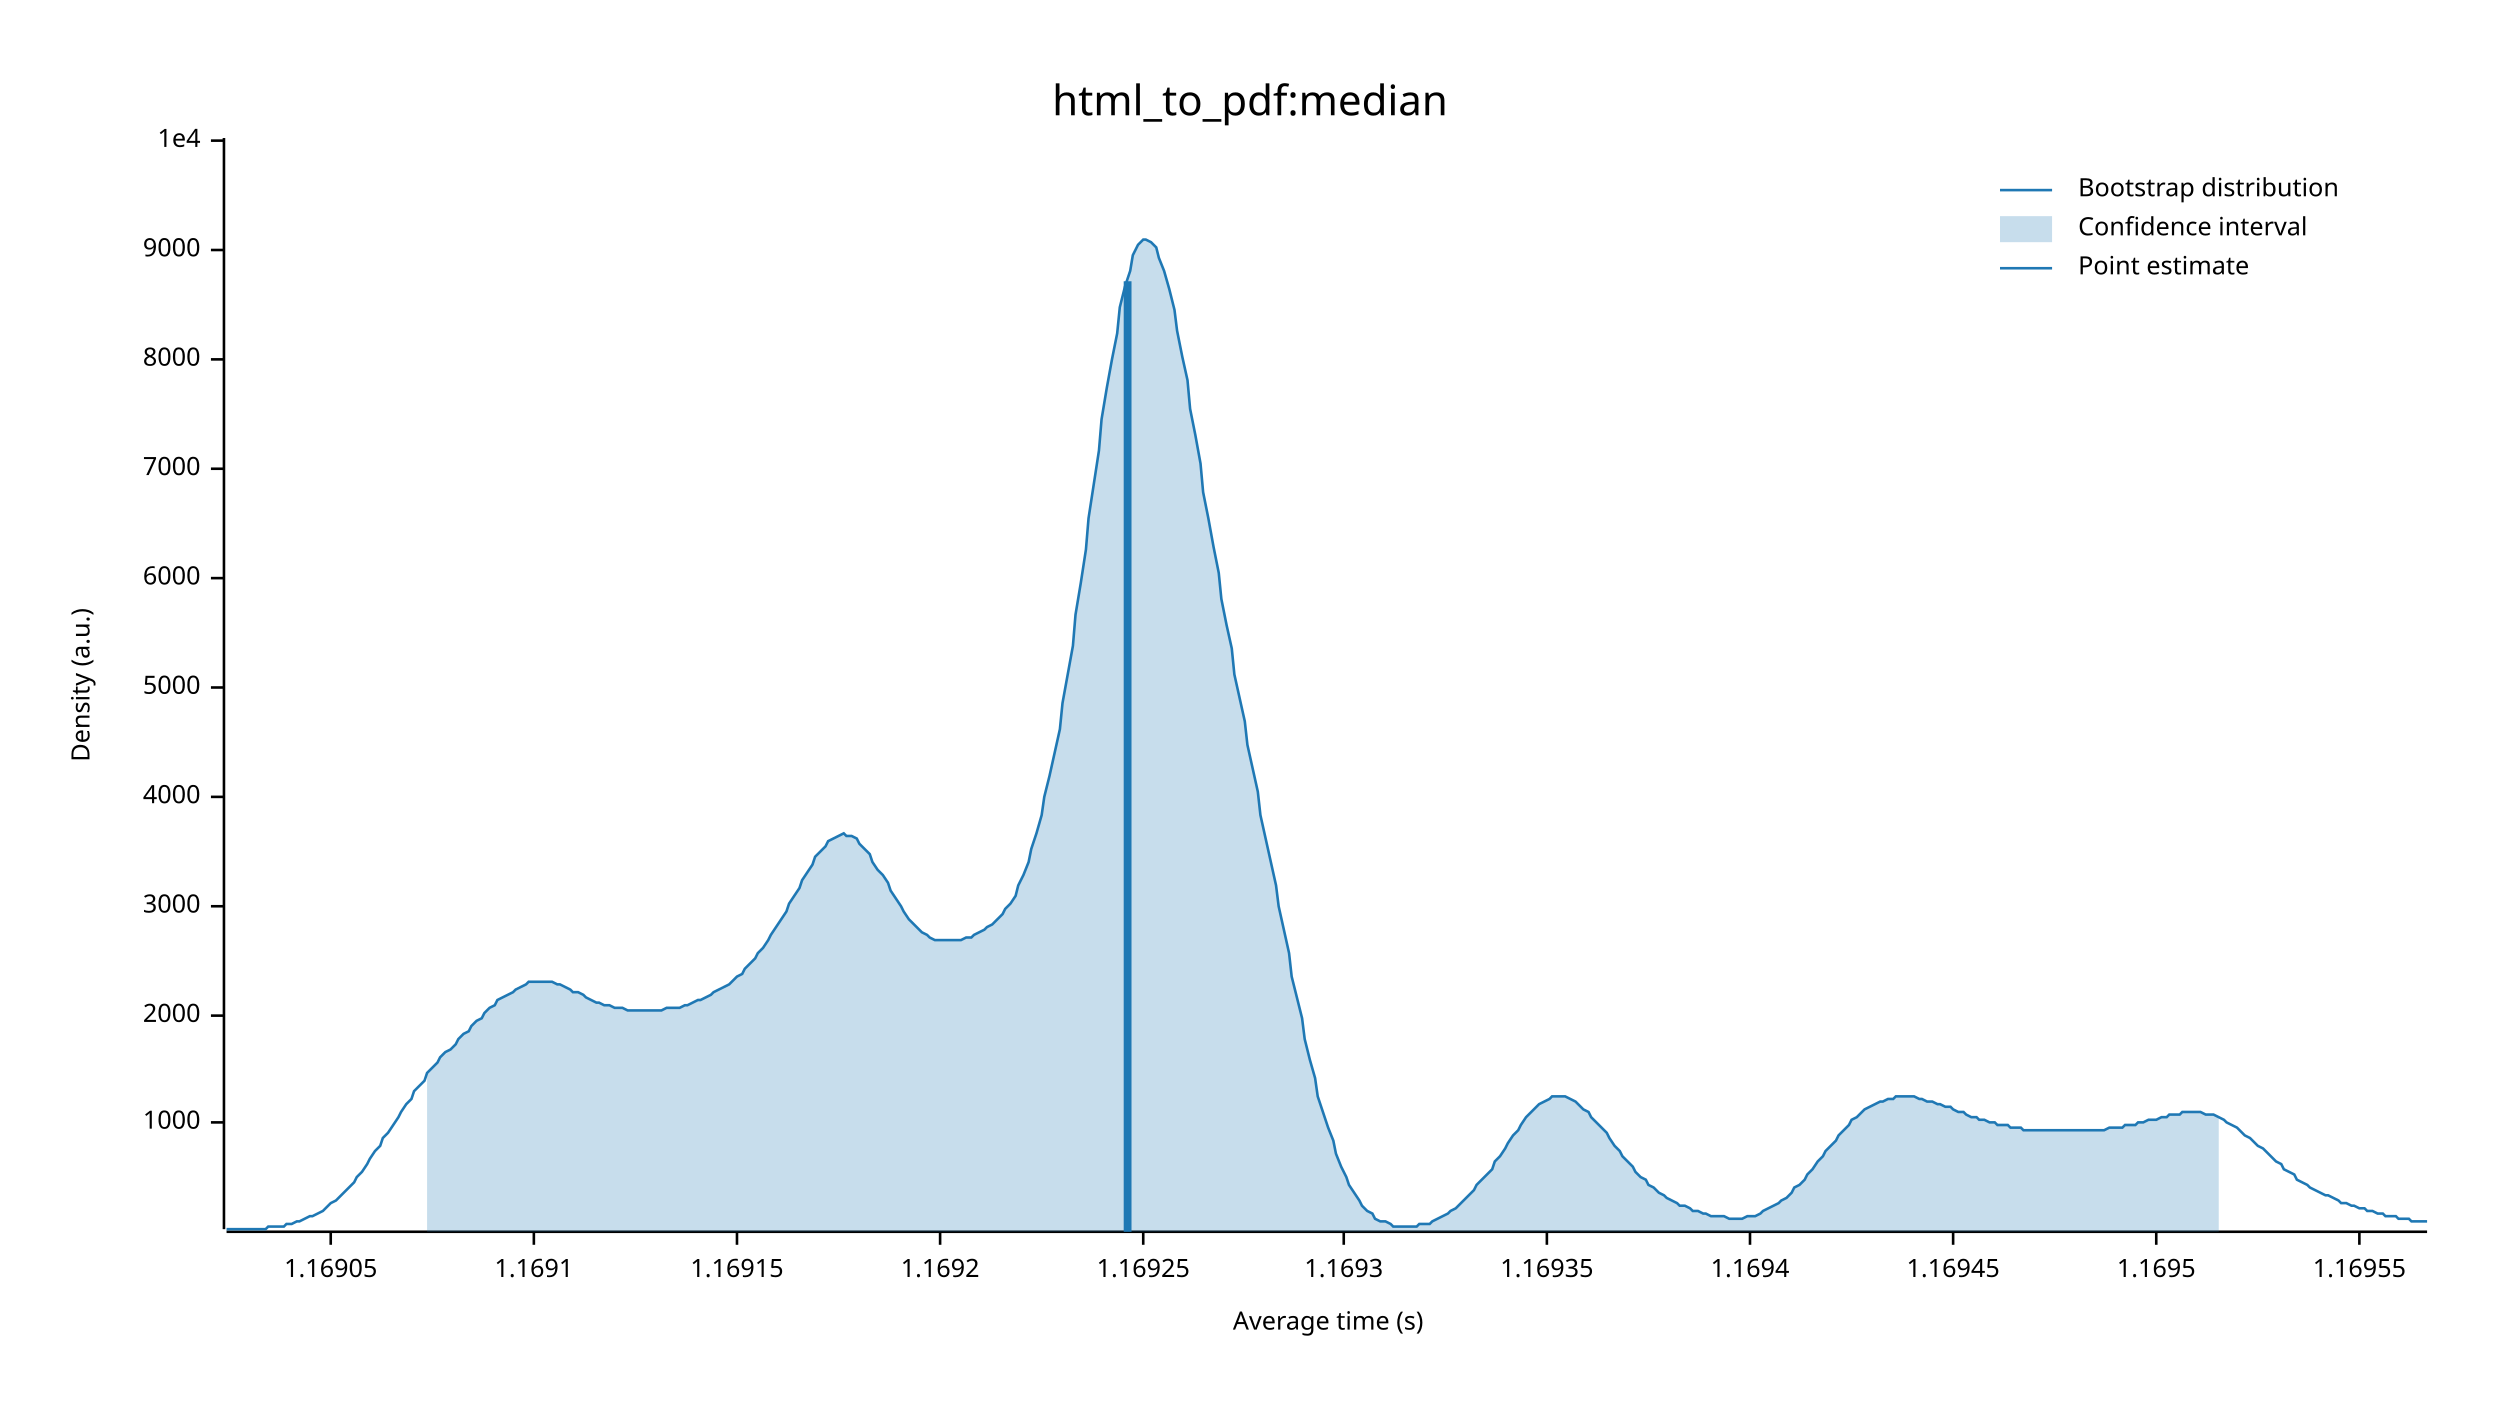
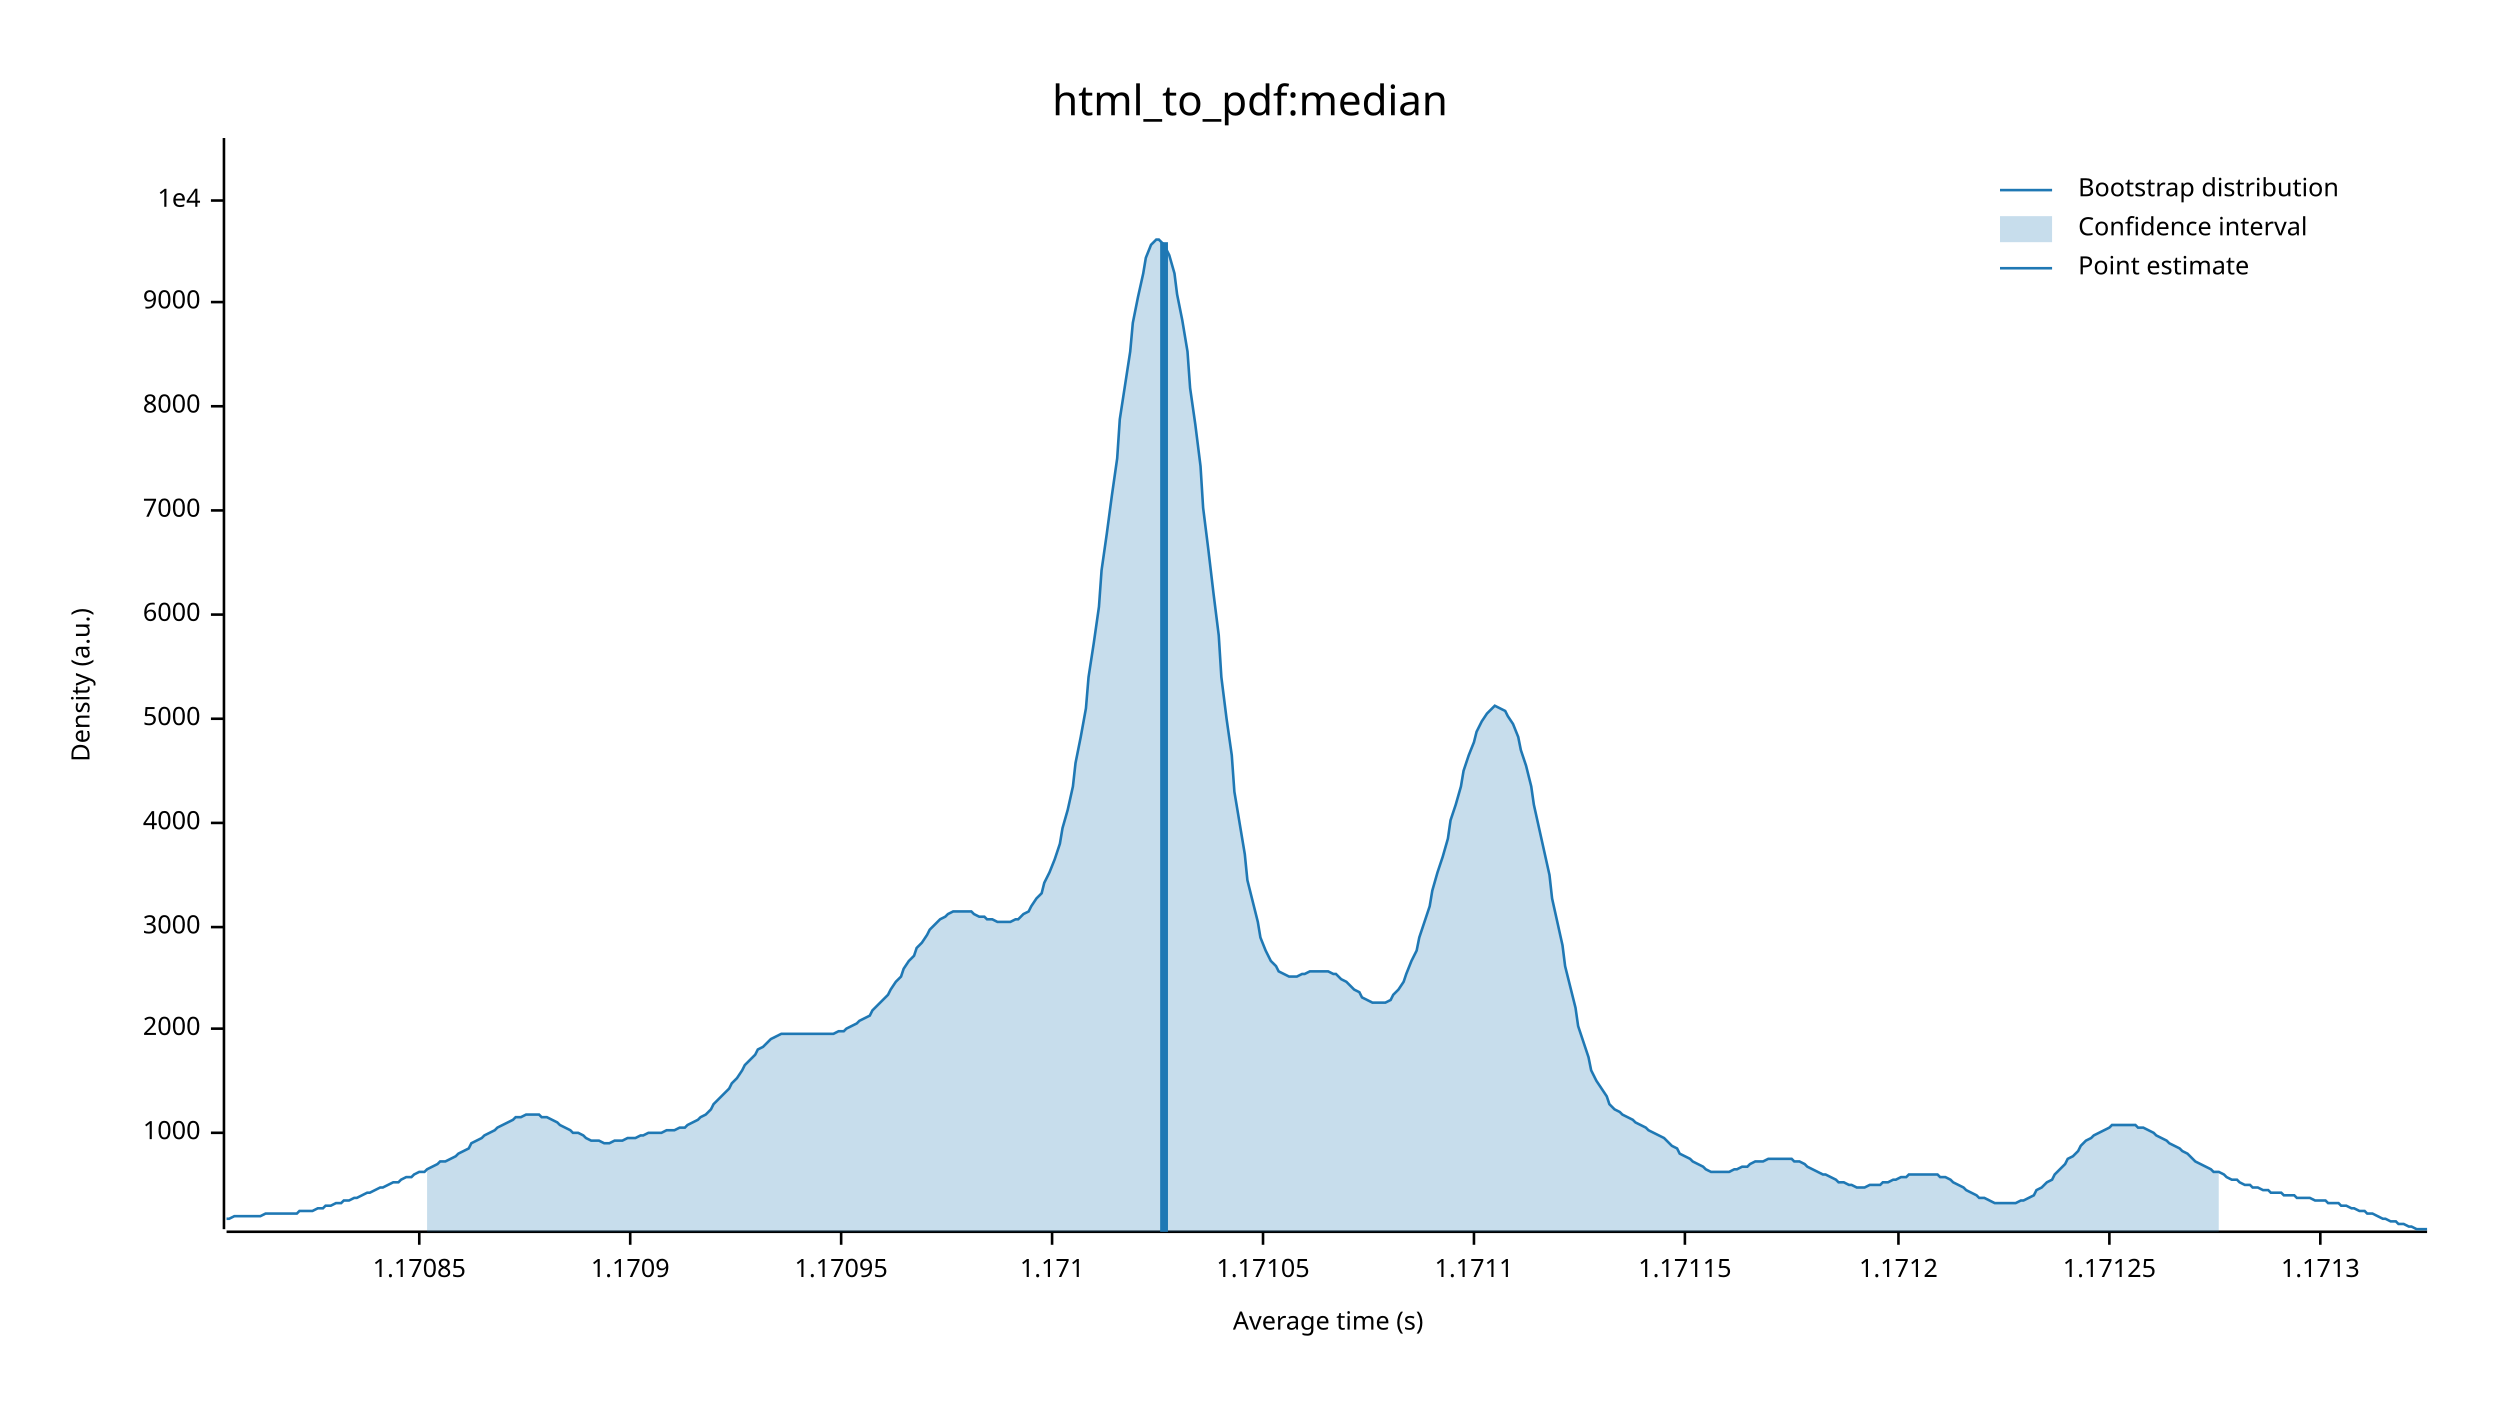
<svg xmlns="http://www.w3.org/2000/svg" width="960" height="540" viewBox="0 0 960 540">
  <text x="480" y="32" dy="0.76em" text-anchor="middle" font-family="sans-serif" font-size="16.129" opacity="1" fill="#000000">
html_to_pdf:median
</text>
  <text x="27" y="263" dy="0.76em" text-anchor="middle" font-family="sans-serif" font-size="9.677" opacity="1" fill="#000000" transform="rotate(270, 27, 263)">
Density (a.u.)
</text>
  <text x="510" y="513" dy="-0.5ex" text-anchor="middle" font-family="sans-serif" font-size="9.677" opacity="1" fill="#000000">
Average time (s)
</text>
  <polyline fill="none" opacity="1" stroke="#000000" stroke-width="1" points="86,53 86,472 " />
-   <text x="77" y="431" dy="0.5ex" text-anchor="end" font-family="sans-serif" font-size="9.677" opacity="1" fill="#000000">
+   <text x="77" y="435" dy="0.5ex" text-anchor="end" font-family="sans-serif" font-size="9.677" opacity="1" fill="#000000">
1000
</text>
-   <polyline fill="none" opacity="1" stroke="#000000" stroke-width="1" points="81,431 86,431 " />
-   <text x="77" y="390" dy="0.5ex" text-anchor="end" font-family="sans-serif" font-size="9.677" opacity="1" fill="#000000">
+   <polyline fill="none" opacity="1" stroke="#000000" stroke-width="1" points="81,435 86,435 " />
+   <text x="77" y="395" dy="0.5ex" text-anchor="end" font-family="sans-serif" font-size="9.677" opacity="1" fill="#000000">
2000
</text>
-   <polyline fill="none" opacity="1" stroke="#000000" stroke-width="1" points="81,390 86,390 " />
-   <text x="77" y="348" dy="0.5ex" text-anchor="end" font-family="sans-serif" font-size="9.677" opacity="1" fill="#000000">
+   <polyline fill="none" opacity="1" stroke="#000000" stroke-width="1" points="81,395 86,395 " />
+   <text x="77" y="356" dy="0.5ex" text-anchor="end" font-family="sans-serif" font-size="9.677" opacity="1" fill="#000000">
3000
</text>
-   <polyline fill="none" opacity="1" stroke="#000000" stroke-width="1" points="81,348 86,348 " />
-   <text x="77" y="306" dy="0.5ex" text-anchor="end" font-family="sans-serif" font-size="9.677" opacity="1" fill="#000000">
+   <polyline fill="none" opacity="1" stroke="#000000" stroke-width="1" points="81,356 86,356 " />
+   <text x="77" y="316" dy="0.5ex" text-anchor="end" font-family="sans-serif" font-size="9.677" opacity="1" fill="#000000">
4000
</text>
-   <polyline fill="none" opacity="1" stroke="#000000" stroke-width="1" points="81,306 86,306 " />
-   <text x="77" y="264" dy="0.5ex" text-anchor="end" font-family="sans-serif" font-size="9.677" opacity="1" fill="#000000">
+   <polyline fill="none" opacity="1" stroke="#000000" stroke-width="1" points="81,316 86,316 " />
+   <text x="77" y="276" dy="0.5ex" text-anchor="end" font-family="sans-serif" font-size="9.677" opacity="1" fill="#000000">
5000
</text>
-   <polyline fill="none" opacity="1" stroke="#000000" stroke-width="1" points="81,264 86,264 " />
-   <text x="77" y="222" dy="0.5ex" text-anchor="end" font-family="sans-serif" font-size="9.677" opacity="1" fill="#000000">
+   <polyline fill="none" opacity="1" stroke="#000000" stroke-width="1" points="81,276 86,276 " />
+   <text x="77" y="236" dy="0.5ex" text-anchor="end" font-family="sans-serif" font-size="9.677" opacity="1" fill="#000000">
6000
</text>
-   <polyline fill="none" opacity="1" stroke="#000000" stroke-width="1" points="81,222 86,222 " />
-   <text x="77" y="180" dy="0.5ex" text-anchor="end" font-family="sans-serif" font-size="9.677" opacity="1" fill="#000000">
+   <polyline fill="none" opacity="1" stroke="#000000" stroke-width="1" points="81,236 86,236 " />
+   <text x="77" y="196" dy="0.5ex" text-anchor="end" font-family="sans-serif" font-size="9.677" opacity="1" fill="#000000">
7000
</text>
-   <polyline fill="none" opacity="1" stroke="#000000" stroke-width="1" points="81,180 86,180 " />
-   <text x="77" y="138" dy="0.5ex" text-anchor="end" font-family="sans-serif" font-size="9.677" opacity="1" fill="#000000">
+   <polyline fill="none" opacity="1" stroke="#000000" stroke-width="1" points="81,196 86,196 " />
+   <text x="77" y="156" dy="0.5ex" text-anchor="end" font-family="sans-serif" font-size="9.677" opacity="1" fill="#000000">
8000
</text>
-   <polyline fill="none" opacity="1" stroke="#000000" stroke-width="1" points="81,138 86,138 " />
-   <text x="77" y="96" dy="0.5ex" text-anchor="end" font-family="sans-serif" font-size="9.677" opacity="1" fill="#000000">
+   <polyline fill="none" opacity="1" stroke="#000000" stroke-width="1" points="81,156 86,156 " />
+   <text x="77" y="116" dy="0.5ex" text-anchor="end" font-family="sans-serif" font-size="9.677" opacity="1" fill="#000000">
9000
</text>
-   <polyline fill="none" opacity="1" stroke="#000000" stroke-width="1" points="81,96 86,96 " />
-   <text x="77" y="54" dy="0.5ex" text-anchor="end" font-family="sans-serif" font-size="9.677" opacity="1" fill="#000000">
+   <polyline fill="none" opacity="1" stroke="#000000" stroke-width="1" points="81,116 86,116 " />
+   <text x="77" y="77" dy="0.5ex" text-anchor="end" font-family="sans-serif" font-size="9.677" opacity="1" fill="#000000">
1e4
</text>
-   <polyline fill="none" opacity="1" stroke="#000000" stroke-width="1" points="81,54 86,54 " />
+   <polyline fill="none" opacity="1" stroke="#000000" stroke-width="1" points="81,77 86,77 " />
  <polyline fill="none" opacity="1" stroke="#000000" stroke-width="1" points="87,473 932,473 " />
-   <text x="127" y="483" dy="0.76em" text-anchor="middle" font-family="sans-serif" font-size="9.677" opacity="1" fill="#000000">
- 1.16905
+   <text x="161" y="483" dy="0.76em" text-anchor="middle" font-family="sans-serif" font-size="9.677" opacity="1" fill="#000000">
+ 1.17085
</text>
-   <polyline fill="none" opacity="1" stroke="#000000" stroke-width="1" points="127,473 127,478 " />
-   <text x="205" y="483" dy="0.76em" text-anchor="middle" font-family="sans-serif" font-size="9.677" opacity="1" fill="#000000">
- 1.1691
+   <polyline fill="none" opacity="1" stroke="#000000" stroke-width="1" points="161,473 161,478 " />
+   <text x="242" y="483" dy="0.76em" text-anchor="middle" font-family="sans-serif" font-size="9.677" opacity="1" fill="#000000">
+ 1.1709
</text>
-   <polyline fill="none" opacity="1" stroke="#000000" stroke-width="1" points="205,473 205,478 " />
-   <text x="283" y="483" dy="0.76em" text-anchor="middle" font-family="sans-serif" font-size="9.677" opacity="1" fill="#000000">
- 1.16915
+   <polyline fill="none" opacity="1" stroke="#000000" stroke-width="1" points="242,473 242,478 " />
+   <text x="323" y="483" dy="0.76em" text-anchor="middle" font-family="sans-serif" font-size="9.677" opacity="1" fill="#000000">
+ 1.17095
</text>
-   <polyline fill="none" opacity="1" stroke="#000000" stroke-width="1" points="283,473 283,478 " />
-   <text x="361" y="483" dy="0.76em" text-anchor="middle" font-family="sans-serif" font-size="9.677" opacity="1" fill="#000000">
- 1.1692
+   <polyline fill="none" opacity="1" stroke="#000000" stroke-width="1" points="323,473 323,478 " />
+   <text x="404" y="483" dy="0.76em" text-anchor="middle" font-family="sans-serif" font-size="9.677" opacity="1" fill="#000000">
+ 1.171
</text>
-   <polyline fill="none" opacity="1" stroke="#000000" stroke-width="1" points="361,473 361,478 " />
-   <text x="439" y="483" dy="0.76em" text-anchor="middle" font-family="sans-serif" font-size="9.677" opacity="1" fill="#000000">
- 1.16925
+   <polyline fill="none" opacity="1" stroke="#000000" stroke-width="1" points="404,473 404,478 " />
+   <text x="485" y="483" dy="0.76em" text-anchor="middle" font-family="sans-serif" font-size="9.677" opacity="1" fill="#000000">
+ 1.17105
</text>
-   <polyline fill="none" opacity="1" stroke="#000000" stroke-width="1" points="439,473 439,478 " />
-   <text x="516" y="483" dy="0.76em" text-anchor="middle" font-family="sans-serif" font-size="9.677" opacity="1" fill="#000000">
- 1.1693
+   <polyline fill="none" opacity="1" stroke="#000000" stroke-width="1" points="485,473 485,478 " />
+   <text x="566" y="483" dy="0.76em" text-anchor="middle" font-family="sans-serif" font-size="9.677" opacity="1" fill="#000000">
+ 1.1711
</text>
-   <polyline fill="none" opacity="1" stroke="#000000" stroke-width="1" points="516,473 516,478 " />
-   <text x="594" y="483" dy="0.76em" text-anchor="middle" font-family="sans-serif" font-size="9.677" opacity="1" fill="#000000">
- 1.16935
+   <polyline fill="none" opacity="1" stroke="#000000" stroke-width="1" points="566,473 566,478 " />
+   <text x="647" y="483" dy="0.76em" text-anchor="middle" font-family="sans-serif" font-size="9.677" opacity="1" fill="#000000">
+ 1.17115
</text>
-   <polyline fill="none" opacity="1" stroke="#000000" stroke-width="1" points="594,473 594,478 " />
-   <text x="672" y="483" dy="0.76em" text-anchor="middle" font-family="sans-serif" font-size="9.677" opacity="1" fill="#000000">
- 1.1694
+   <polyline fill="none" opacity="1" stroke="#000000" stroke-width="1" points="647,473 647,478 " />
+   <text x="729" y="483" dy="0.76em" text-anchor="middle" font-family="sans-serif" font-size="9.677" opacity="1" fill="#000000">
+ 1.1712
</text>
-   <polyline fill="none" opacity="1" stroke="#000000" stroke-width="1" points="672,473 672,478 " />
-   <text x="750" y="483" dy="0.76em" text-anchor="middle" font-family="sans-serif" font-size="9.677" opacity="1" fill="#000000">
- 1.16945
+   <polyline fill="none" opacity="1" stroke="#000000" stroke-width="1" points="729,473 729,478 " />
+   <text x="810" y="483" dy="0.76em" text-anchor="middle" font-family="sans-serif" font-size="9.677" opacity="1" fill="#000000">
+ 1.17125
</text>
-   <polyline fill="none" opacity="1" stroke="#000000" stroke-width="1" points="750,473 750,478 " />
-   <text x="828" y="483" dy="0.76em" text-anchor="middle" font-family="sans-serif" font-size="9.677" opacity="1" fill="#000000">
- 1.1695
+   <polyline fill="none" opacity="1" stroke="#000000" stroke-width="1" points="810,473 810,478 " />
+   <text x="891" y="483" dy="0.76em" text-anchor="middle" font-family="sans-serif" font-size="9.677" opacity="1" fill="#000000">
+ 1.1713
</text>
-   <polyline fill="none" opacity="1" stroke="#000000" stroke-width="1" points="828,473 828,478 " />
-   <text x="906" y="483" dy="0.76em" text-anchor="middle" font-family="sans-serif" font-size="9.677" opacity="1" fill="#000000">
- 1.16955
- </text>
-   <polyline fill="none" opacity="1" stroke="#000000" stroke-width="1" points="906,473 906,478 " />
-   <polyline fill="none" opacity="1" stroke="#1F78B4" stroke-width="1" points="87,472 88,472 90,472 92,472 93,472 95,472 97,472 98,472 100,472 102,472 103,471 105,471 107,471 109,471 110,470 112,470 114,469 115,469 117,468 119,467 120,467 122,466 124,465 125,464 127,462 129,461 131,459 132,458 134,456 136,454 137,452 139,450 141,447 142,445 144,442 146,440 147,437 149,435 151,432 153,429 154,427 156,424 158,422 159,419 161,417 163,415 164,412 166,410 168,408 169,406 171,404 173,403 175,401 176,399 178,397 180,396 181,394 183,392 185,391 186,389 188,387 190,386 191,384 193,383 195,382 197,381 198,380 200,379 202,378 203,377 205,377 207,377 208,377 210,377 212,377 214,378 215,378 217,379 219,380 220,381 222,381 224,382 225,383 227,384 229,385 230,385 232,386 234,386 236,387 237,387 239,387 241,388 242,388 244,388 246,388 247,388 249,388 251,388 252,388 254,388 256,387 258,387 259,387 261,387 263,386 264,386 266,385 268,384 269,384 271,383 273,382 274,381 276,380 278,379 280,378 281,377 283,375 285,374 286,372 288,370 290,368 291,366 293,364 295,361 296,359 298,356 300,353 302,350 303,347 305,344 307,341 308,338 310,335 312,332 313,329 315,327 317,325 318,323 320,322 322,321 324,320 325,321 327,321 329,322 330,324 332,326 334,328 335,331 337,334 339,336 341,339 342,342 344,345 346,348 347,350 349,353 351,355 352,356 354,358 356,359 357,360 359,361 361,361 363,361 364,361 366,361 368,361 369,361 371,360 373,360 374,359 376,358 378,357 379,356 381,355 383,353 385,351 386,349 388,347 390,344 391,340 393,336 395,331 396,326 398,320 400,313 401,306 403,298 405,289 407,280 408,270 410,259 412,248 413,236 415,224 417,211 418,199 420,186 422,173 423,161 425,149 427,138 429,128 430,118 432,110 434,104 435,98 437,94 439,92 440,92 442,93 444,95 445,99 447,104 449,111 451,119 452,127 454,137 456,146 457,157 459,167 461,178 462,189 464,199 466,210 468,220 469,230 471,240 473,249 474,259 476,268 478,277 479,286 481,295 483,304 484,313 486,322 488,331 490,340 491,348 493,357 495,366 496,375 498,383 500,391 501,399 503,407 505,414 506,421 508,427 510,433 512,438 513,443 515,448 517,452 518,455 520,458 522,461 523,463 525,465 527,466 528,468 530,469 532,469 534,470 535,471 537,471 539,471 540,471 542,471 544,471 545,470 547,470 549,470 550,469 552,468 554,467 556,466 557,465 559,464 561,462 562,461 564,459 566,457 567,455 569,453 571,451 573,449 574,446 576,444 578,441 579,439 581,436 583,434 584,432 586,429 588,427 589,426 591,424 593,423 595,422 596,421 598,421 600,421 601,421 603,422 605,423 606,424 608,426 610,427 611,429 613,431 615,433 617,435 618,437 620,440 622,442 623,444 625,446 627,448 628,450 630,452 632,453 633,455 635,456 637,458 639,459 640,460 642,461 644,462 645,463 647,463 649,464 650,465 652,465 654,466 655,466 657,467 659,467 661,467 662,467 664,468 666,468 667,468 669,468 671,467 672,467 674,467 676,466 677,465 679,464 681,463 683,462 684,461 686,460 688,458 689,456 691,455 693,453 694,451 696,449 698,446 700,444 701,442 703,440 705,438 706,436 708,434 710,432 711,430 713,429 715,427 716,426 718,425 720,424 722,423 723,423 725,422 727,422 728,421 730,421 732,421 733,421 735,421 737,422 738,422 740,423 742,423 744,424 745,424 747,425 749,425 750,426 752,427 754,427 755,428 757,429 759,429 760,430 762,430 764,431 766,431 767,432 769,432 771,432 772,433 774,433 776,433 777,434 779,434 781,434 782,434 784,434 786,434 788,434 789,434 791,434 793,434 794,434 796,434 798,434 799,434 801,434 803,434 804,434 806,434 808,434 810,433 811,433 813,433 815,433 816,432 818,432 820,432 821,431 823,431 825,430 827,430 828,430 830,429 832,429 833,428 835,428 837,428 838,427 840,427 842,427 843,427 845,427 847,428 849,428 850,428 852,429 854,430 855,431 857,432 859,433 860,434 862,436 864,437 865,438 867,440 869,441 871,443 872,444 874,446 876,447 877,449 879,450 881,451 882,453 884,454 886,455 887,456 889,457 891,458 893,459 894,459 896,460 898,461 899,462 901,462 903,463 904,463 906,464 908,464 909,465 911,465 913,466 915,466 916,467 918,467 920,467 921,468 923,468 925,468 926,469 928,469 930,469 932,469 " />
-   <polygon opacity="0.25" fill="#1F78B4" points="164,412 166,410 168,408 169,406 171,404 173,403 175,401 176,399 178,397 180,396 181,394 183,392 185,391 186,389 188,387 190,386 191,384 193,383 195,382 197,381 198,380 200,379 202,378 203,377 205,377 207,377 208,377 210,377 212,377 214,378 215,378 217,379 219,380 220,381 222,381 224,382 225,383 227,384 229,385 230,385 232,386 234,386 236,387 237,387 239,387 241,388 242,388 244,388 246,388 247,388 249,388 251,388 252,388 254,388 256,387 258,387 259,387 261,387 263,386 264,386 266,385 268,384 269,384 271,383 273,382 274,381 276,380 278,379 280,378 281,377 283,375 285,374 286,372 288,370 290,368 291,366 293,364 295,361 296,359 298,356 300,353 302,350 303,347 305,344 307,341 308,338 310,335 312,332 313,329 315,327 317,325 318,323 320,322 322,321 324,320 325,321 327,321 329,322 330,324 332,326 334,328 335,331 337,334 339,336 341,339 342,342 344,345 346,348 347,350 349,353 351,355 352,356 354,358 356,359 357,360 359,361 361,361 363,361 364,361 366,361 368,361 369,361 371,360 373,360 374,359 376,358 378,357 379,356 381,355 383,353 385,351 386,349 388,347 390,344 391,340 393,336 395,331 396,326 398,320 400,313 401,306 403,298 405,289 407,280 408,270 410,259 412,248 413,236 415,224 417,211 418,199 420,186 422,173 423,161 425,149 427,138 429,128 430,118 432,110 434,104 435,98 437,94 439,92 440,92 442,93 444,95 445,99 447,104 449,111 451,119 452,127 454,137 456,146 457,157 459,167 461,178 462,189 464,199 466,210 468,220 469,230 471,240 473,249 474,259 476,268 478,277 479,286 481,295 483,304 484,313 486,322 488,331 490,340 491,348 493,357 495,366 496,375 498,383 500,391 501,399 503,407 505,414 506,421 508,427 510,433 512,438 513,443 515,448 517,452 518,455 520,458 522,461 523,463 525,465 527,466 528,468 530,469 532,469 534,470 535,471 537,471 539,471 540,471 542,471 544,471 545,470 547,470 549,470 550,469 552,468 554,467 556,466 557,465 559,464 561,462 562,461 564,459 566,457 567,455 569,453 571,451 573,449 574,446 576,444 578,441 579,439 581,436 583,434 584,432 586,429 588,427 589,426 591,424 593,423 595,422 596,421 598,421 600,421 601,421 603,422 605,423 606,424 608,426 610,427 611,429 613,431 615,433 617,435 618,437 620,440 622,442 623,444 625,446 627,448 628,450 630,452 632,453 633,455 635,456 637,458 639,459 640,460 642,461 644,462 645,463 647,463 649,464 650,465 652,465 654,466 655,466 657,467 659,467 661,467 662,467 664,468 666,468 667,468 669,468 671,467 672,467 674,467 676,466 677,465 679,464 681,463 683,462 684,461 686,460 688,458 689,456 691,455 693,453 694,451 696,449 698,446 700,444 701,442 703,440 705,438 706,436 708,434 710,432 711,430 713,429 715,427 716,426 718,425 720,424 722,423 723,423 725,422 727,422 728,421 730,421 732,421 733,421 735,421 737,422 738,422 740,423 742,423 744,424 745,424 747,425 749,425 750,426 752,427 754,427 755,428 757,429 759,429 760,430 762,430 764,431 766,431 767,432 769,432 771,432 772,433 774,433 776,433 777,434 779,434 781,434 782,434 784,434 786,434 788,434 789,434 791,434 793,434 794,434 796,434 798,434 799,434 801,434 803,434 804,434 806,434 808,434 810,433 811,433 813,433 815,433 816,432 818,432 820,432 821,431 823,431 825,430 827,430 828,430 830,429 832,429 833,428 835,428 837,428 838,427 840,427 842,427 843,427 845,427 847,428 849,428 850,428 852,429 852,473 164,473 " />
-   <polyline fill="none" opacity="1" stroke="#1F78B4" stroke-width="3" points="433,473 433,108 " />
+   <polyline fill="none" opacity="1" stroke="#000000" stroke-width="1" points="891,473 891,478 " />
+   <polyline fill="none" opacity="1" stroke="#1F78B4" stroke-width="1" points="87,468 88,468 90,467 92,467 93,467 95,467 97,467 98,467 100,467 102,466 103,466 105,466 107,466 109,466 110,466 112,466 114,466 115,465 117,465 119,465 120,465 122,464 124,464 125,463 127,463 129,462 131,462 132,461 134,461 136,460 137,460 139,459 141,458 142,458 144,457 146,456 147,456 149,455 151,454 153,454 154,453 156,452 158,452 159,451 161,450 163,450 164,449 166,448 168,447 169,446 171,446 173,445 175,444 176,443 178,442 180,441 181,439 183,438 185,437 186,436 188,435 190,434 191,433 193,432 195,431 197,430 198,429 200,429 202,428 203,428 205,428 207,428 208,429 210,429 212,430 214,431 215,432 217,433 219,434 220,435 222,435 224,436 225,437 227,438 229,438 230,438 232,439 234,439 236,438 237,438 239,438 241,437 242,437 244,437 246,436 247,436 249,435 251,435 252,435 254,435 256,434 258,434 259,434 261,433 263,433 264,432 266,431 268,430 269,429 271,428 273,426 274,424 276,422 278,420 280,418 281,416 283,414 285,411 286,409 288,407 290,405 291,403 293,402 295,400 296,399 298,398 300,397 302,397 303,397 305,397 307,397 308,397 310,397 312,397 313,397 315,397 317,397 318,397 320,397 322,396 324,396 325,395 327,394 329,393 330,392 332,391 334,390 335,388 337,386 339,384 341,382 342,380 344,377 346,375 347,372 349,369 351,367 352,364 354,362 356,359 357,357 359,355 361,353 363,352 364,351 366,350 368,350 369,350 371,350 373,350 374,351 376,352 378,352 379,353 381,353 383,354 385,354 386,354 388,354 390,353 391,353 393,351 395,350 396,348 398,345 400,343 401,339 403,335 405,330 407,324 408,318 410,311 412,302 413,293 415,283 417,272 418,260 420,247 422,233 423,219 425,205 427,190 429,176 430,161 432,148 434,135 435,124 437,114 439,105 440,99 442,94 444,92 445,92 447,94 449,98 451,105 452,113 454,123 456,135 457,149 459,163 461,179 462,195 464,211 466,228 468,244 469,260 471,276 473,290 474,304 476,316 478,328 479,338 481,346 483,354 484,360 486,365 488,369 490,371 491,373 493,374 495,375 496,375 498,375 500,374 501,374 503,373 505,373 506,373 508,373 510,373 512,374 513,374 515,376 517,377 518,378 520,380 522,381 523,383 525,384 527,385 528,385 530,385 532,385 534,384 535,382 537,380 539,377 540,374 542,369 544,365 545,360 547,354 549,348 550,342 552,335 554,329 556,322 557,315 559,309 561,302 562,296 564,290 566,285 567,281 569,277 571,274 573,272 574,271 576,272 578,273 579,275 581,278 583,283 584,288 586,294 588,302 589,309 591,318 593,327 595,336 596,345 598,354 600,363 601,371 603,379 605,387 606,394 608,400 610,406 611,411 613,415 615,418 617,421 618,424 620,426 622,427 623,428 625,429 627,430 628,431 630,432 632,433 633,434 635,435 637,436 639,437 640,438 642,440 644,441 645,443 647,444 649,445 650,446 652,447 654,448 655,449 657,450 659,450 661,450 662,450 664,450 666,449 667,449 669,448 671,448 672,447 674,446 676,446 677,446 679,445 681,445 683,445 684,445 686,445 688,445 689,446 691,446 693,447 694,448 696,449 698,450 700,451 701,451 703,452 705,453 706,454 708,454 710,455 711,455 713,456 715,456 716,456 718,455 720,455 722,455 723,454 725,454 727,453 728,453 730,452 732,452 733,451 735,451 737,451 738,451 740,451 742,451 744,451 745,452 747,452 749,453 750,454 752,455 754,456 755,457 757,458 759,459 760,460 762,460 764,461 766,462 767,462 769,462 771,462 772,462 774,462 776,461 777,461 779,460 781,459 782,457 784,456 786,454 788,453 789,451 791,449 793,447 794,445 796,444 798,442 799,440 801,438 803,437 804,436 806,435 808,434 810,433 811,432 813,432 815,432 816,432 818,432 820,432 821,433 823,433 825,434 827,435 828,436 830,437 832,438 833,439 835,440 837,441 838,442 840,443 842,445 843,446 845,447 847,448 849,449 850,450 852,450 854,451 855,452 857,453 859,453 860,454 862,455 864,455 865,456 867,456 869,457 871,457 872,458 874,458 876,458 877,459 879,459 881,459 882,460 884,460 886,460 887,460 889,461 891,461 893,461 894,462 896,462 898,462 899,463 901,463 903,464 904,464 906,465 908,465 909,466 911,466 913,467 915,468 916,468 918,469 920,469 921,470 923,470 925,471 926,471 928,472 930,472 932,472 " />
+   <polygon opacity="0.25" fill="#1F78B4" points="164,449 166,448 168,447 169,446 171,446 173,445 175,444 176,443 178,442 180,441 181,439 183,438 185,437 186,436 188,435 190,434 191,433 193,432 195,431 197,430 198,429 200,429 202,428 203,428 205,428 207,428 208,429 210,429 212,430 214,431 215,432 217,433 219,434 220,435 222,435 224,436 225,437 227,438 229,438 230,438 232,439 234,439 236,438 237,438 239,438 241,437 242,437 244,437 246,436 247,436 249,435 251,435 252,435 254,435 256,434 258,434 259,434 261,433 263,433 264,432 266,431 268,430 269,429 271,428 273,426 274,424 276,422 278,420 280,418 281,416 283,414 285,411 286,409 288,407 290,405 291,403 293,402 295,400 296,399 298,398 300,397 302,397 303,397 305,397 307,397 308,397 310,397 312,397 313,397 315,397 317,397 318,397 320,397 322,396 324,396 325,395 327,394 329,393 330,392 332,391 334,390 335,388 337,386 339,384 341,382 342,380 344,377 346,375 347,372 349,369 351,367 352,364 354,362 356,359 357,357 359,355 361,353 363,352 364,351 366,350 368,350 369,350 371,350 373,350 374,351 376,352 378,352 379,353 381,353 383,354 385,354 386,354 388,354 390,353 391,353 393,351 395,350 396,348 398,345 400,343 401,339 403,335 405,330 407,324 408,318 410,311 412,302 413,293 415,283 417,272 418,260 420,247 422,233 423,219 425,205 427,190 429,176 430,161 432,148 434,135 435,124 437,114 439,105 440,99 442,94 444,92 445,92 447,94 449,98 451,105 452,113 454,123 456,135 457,149 459,163 461,179 462,195 464,211 466,228 468,244 469,260 471,276 473,290 474,304 476,316 478,328 479,338 481,346 483,354 484,360 486,365 488,369 490,371 491,373 493,374 495,375 496,375 498,375 500,374 501,374 503,373 505,373 506,373 508,373 510,373 512,374 513,374 515,376 517,377 518,378 520,380 522,381 523,383 525,384 527,385 528,385 530,385 532,385 534,384 535,382 537,380 539,377 540,374 542,369 544,365 545,360 547,354 549,348 550,342 552,335 554,329 556,322 557,315 559,309 561,302 562,296 564,290 566,285 567,281 569,277 571,274 573,272 574,271 576,272 578,273 579,275 581,278 583,283 584,288 586,294 588,302 589,309 591,318 593,327 595,336 596,345 598,354 600,363 601,371 603,379 605,387 606,394 608,400 610,406 611,411 613,415 615,418 617,421 618,424 620,426 622,427 623,428 625,429 627,430 628,431 630,432 632,433 633,434 635,435 637,436 639,437 640,438 642,440 644,441 645,443 647,444 649,445 650,446 652,447 654,448 655,449 657,450 659,450 661,450 662,450 664,450 666,449 667,449 669,448 671,448 672,447 674,446 676,446 677,446 679,445 681,445 683,445 684,445 686,445 688,445 689,446 691,446 693,447 694,448 696,449 698,450 700,451 701,451 703,452 705,453 706,454 708,454 710,455 711,455 713,456 715,456 716,456 718,455 720,455 722,455 723,454 725,454 727,453 728,453 730,452 732,452 733,451 735,451 737,451 738,451 740,451 742,451 744,451 745,452 747,452 749,453 750,454 752,455 754,456 755,457 757,458 759,459 760,460 762,460 764,461 766,462 767,462 769,462 771,462 772,462 774,462 776,461 777,461 779,460 781,459 782,457 784,456 786,454 788,453 789,451 791,449 793,447 794,445 796,444 798,442 799,440 801,438 803,437 804,436 806,435 808,434 810,433 811,432 813,432 815,432 816,432 818,432 820,432 821,433 823,433 825,434 827,435 828,436 830,437 832,438 833,439 835,440 837,441 838,442 840,443 842,445 843,446 845,447 847,448 849,449 850,450 852,450 852,473 164,473 " />
+   <polyline fill="none" opacity="1" stroke="#1F78B4" stroke-width="3" points="447,473 447,93 " />
  <text x="798" y="68" dy="0.76em" text-anchor="start" font-family="sans-serif" font-size="9.677" opacity="1" fill="#000000">
Bootstrap distribution
</text>
  <text x="798" y="83" dy="0.76em" text-anchor="start" font-family="sans-serif" font-size="9.677" opacity="1" fill="#000000">
Confidence interval
</text>
  <text x="798" y="98" dy="0.76em" text-anchor="start" font-family="sans-serif" font-size="9.677" opacity="1" fill="#000000">
Point estimate
</text>
  <polyline fill="none" opacity="1" stroke="#1F78B4" stroke-width="1" points="768,73 788,73 " />
  <rect x="768" y="83" width="20" height="10" opacity="0.25" fill="#1F78B4" stroke="none" />
  <polyline fill="none" opacity="1" stroke="#1F78B4" stroke-width="1" points="768,103 788,103 " />
</svg>
